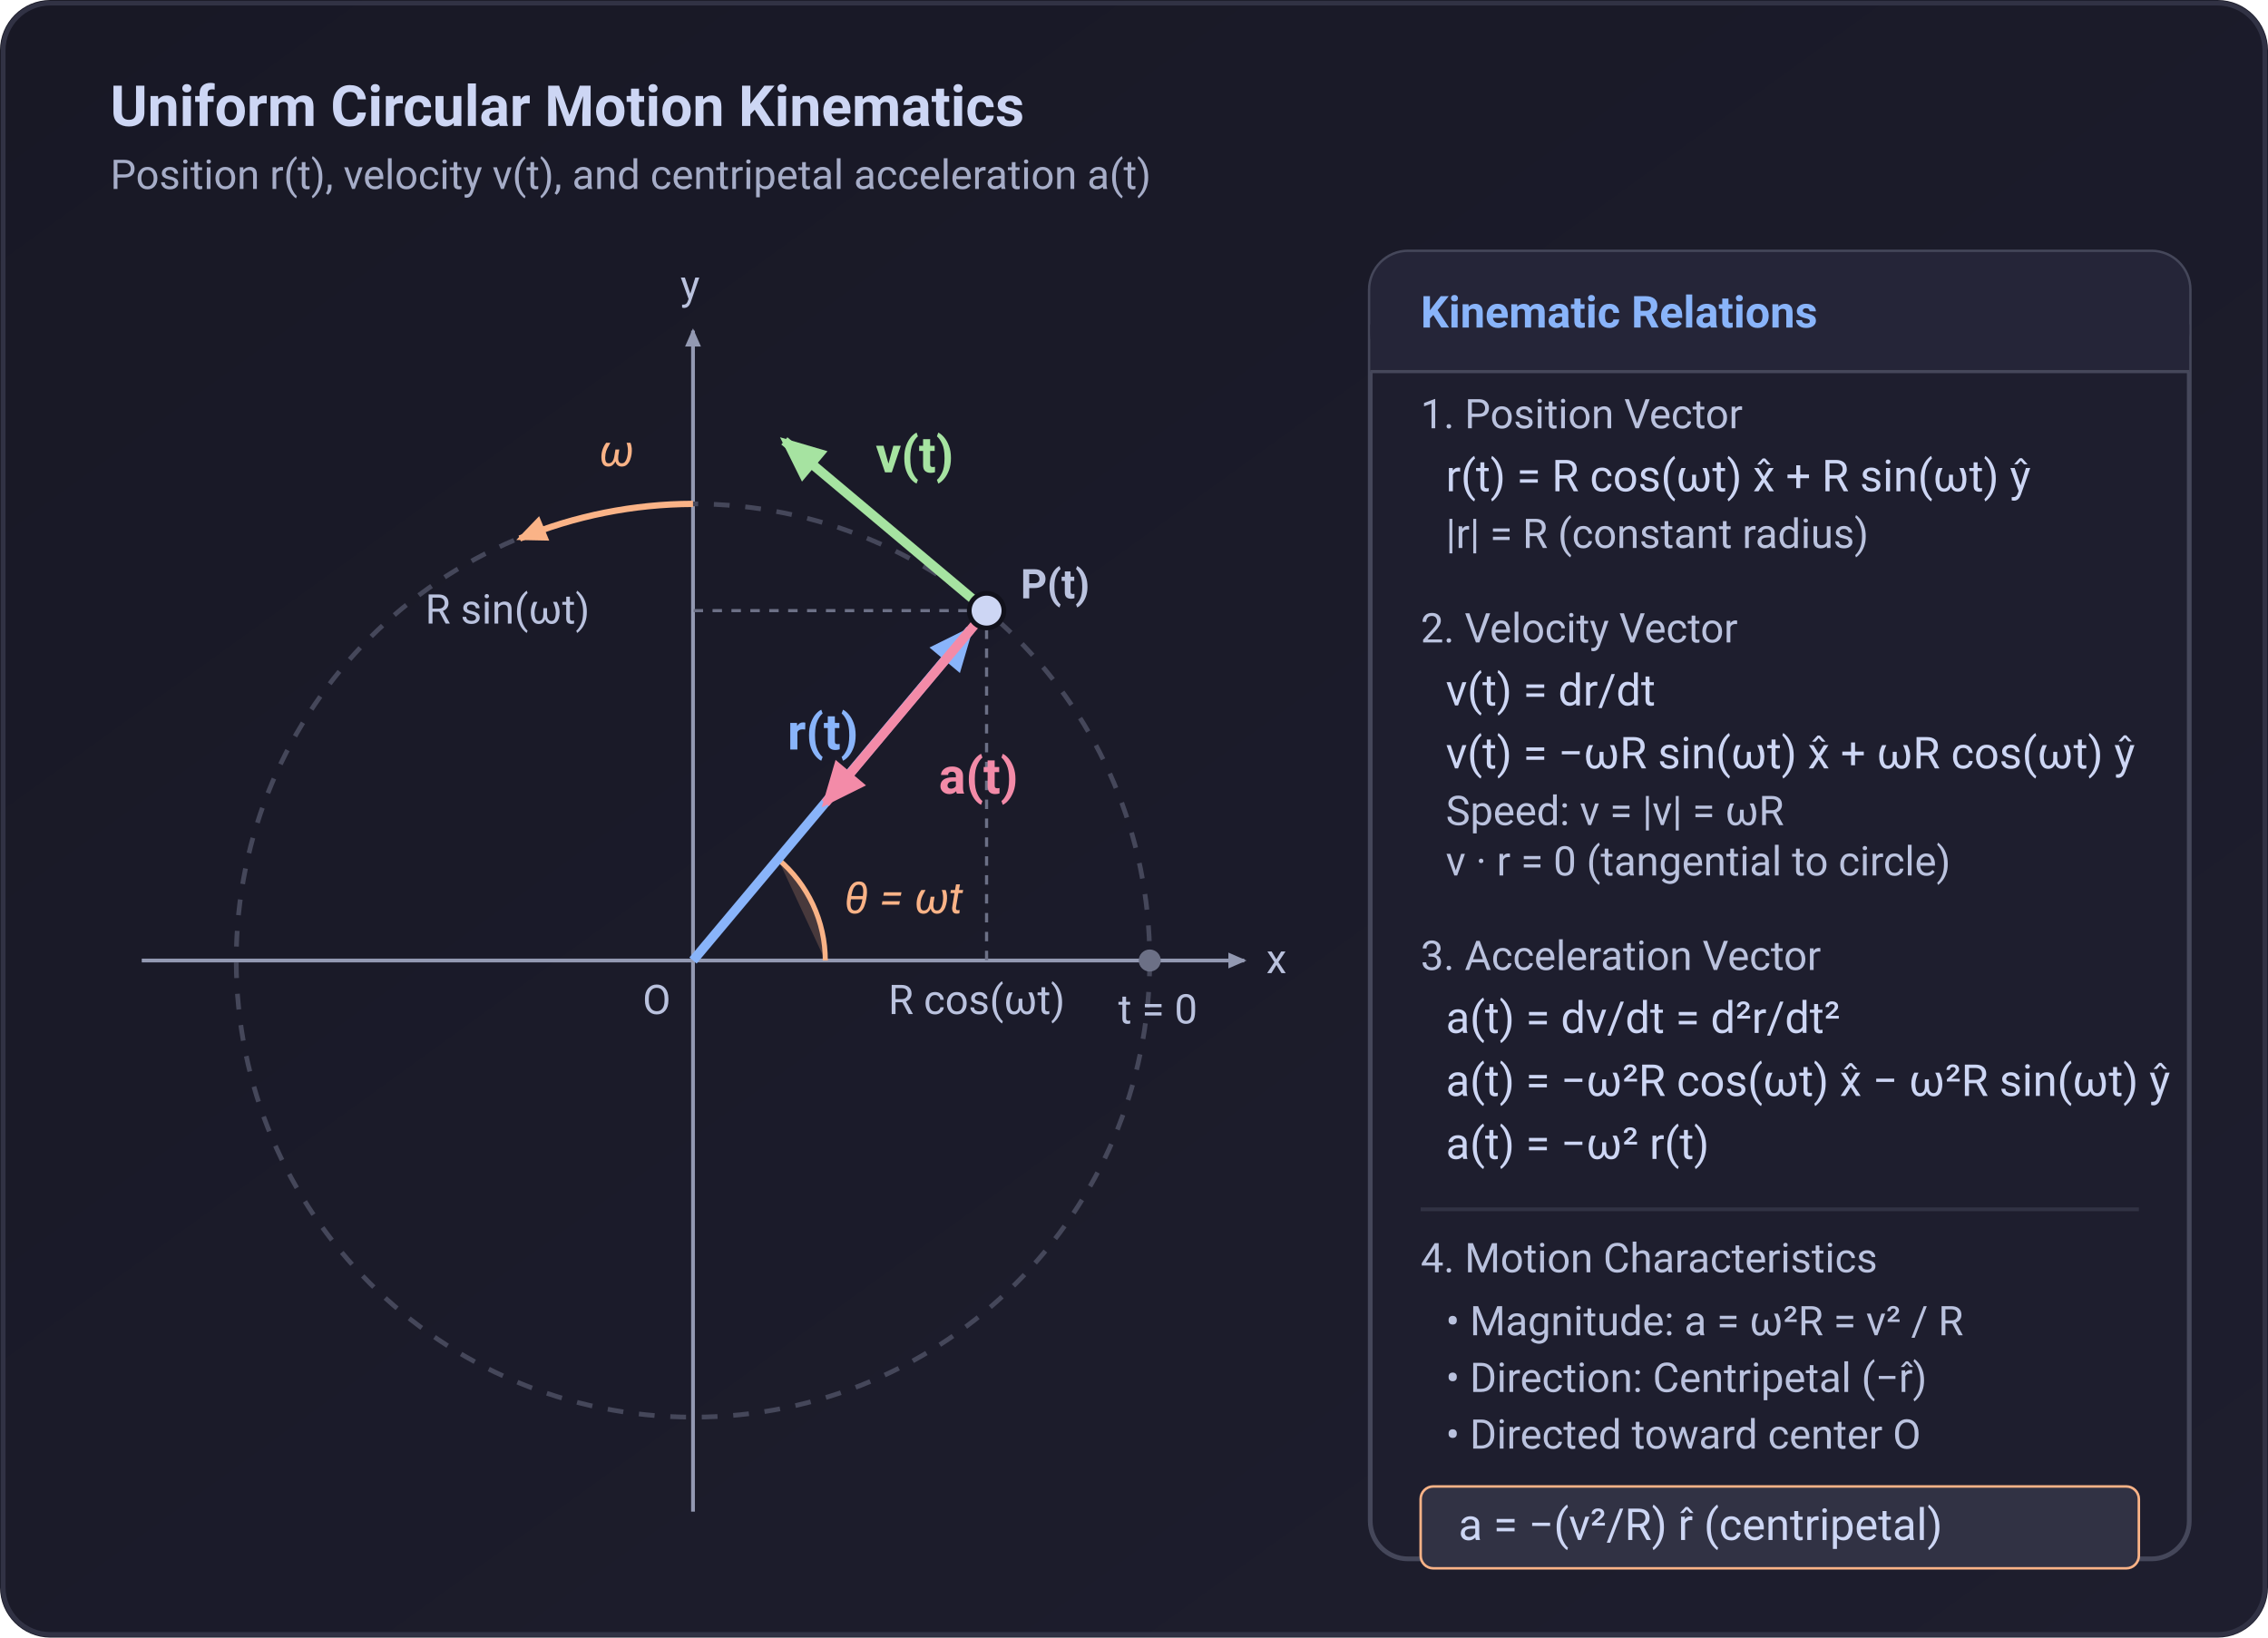
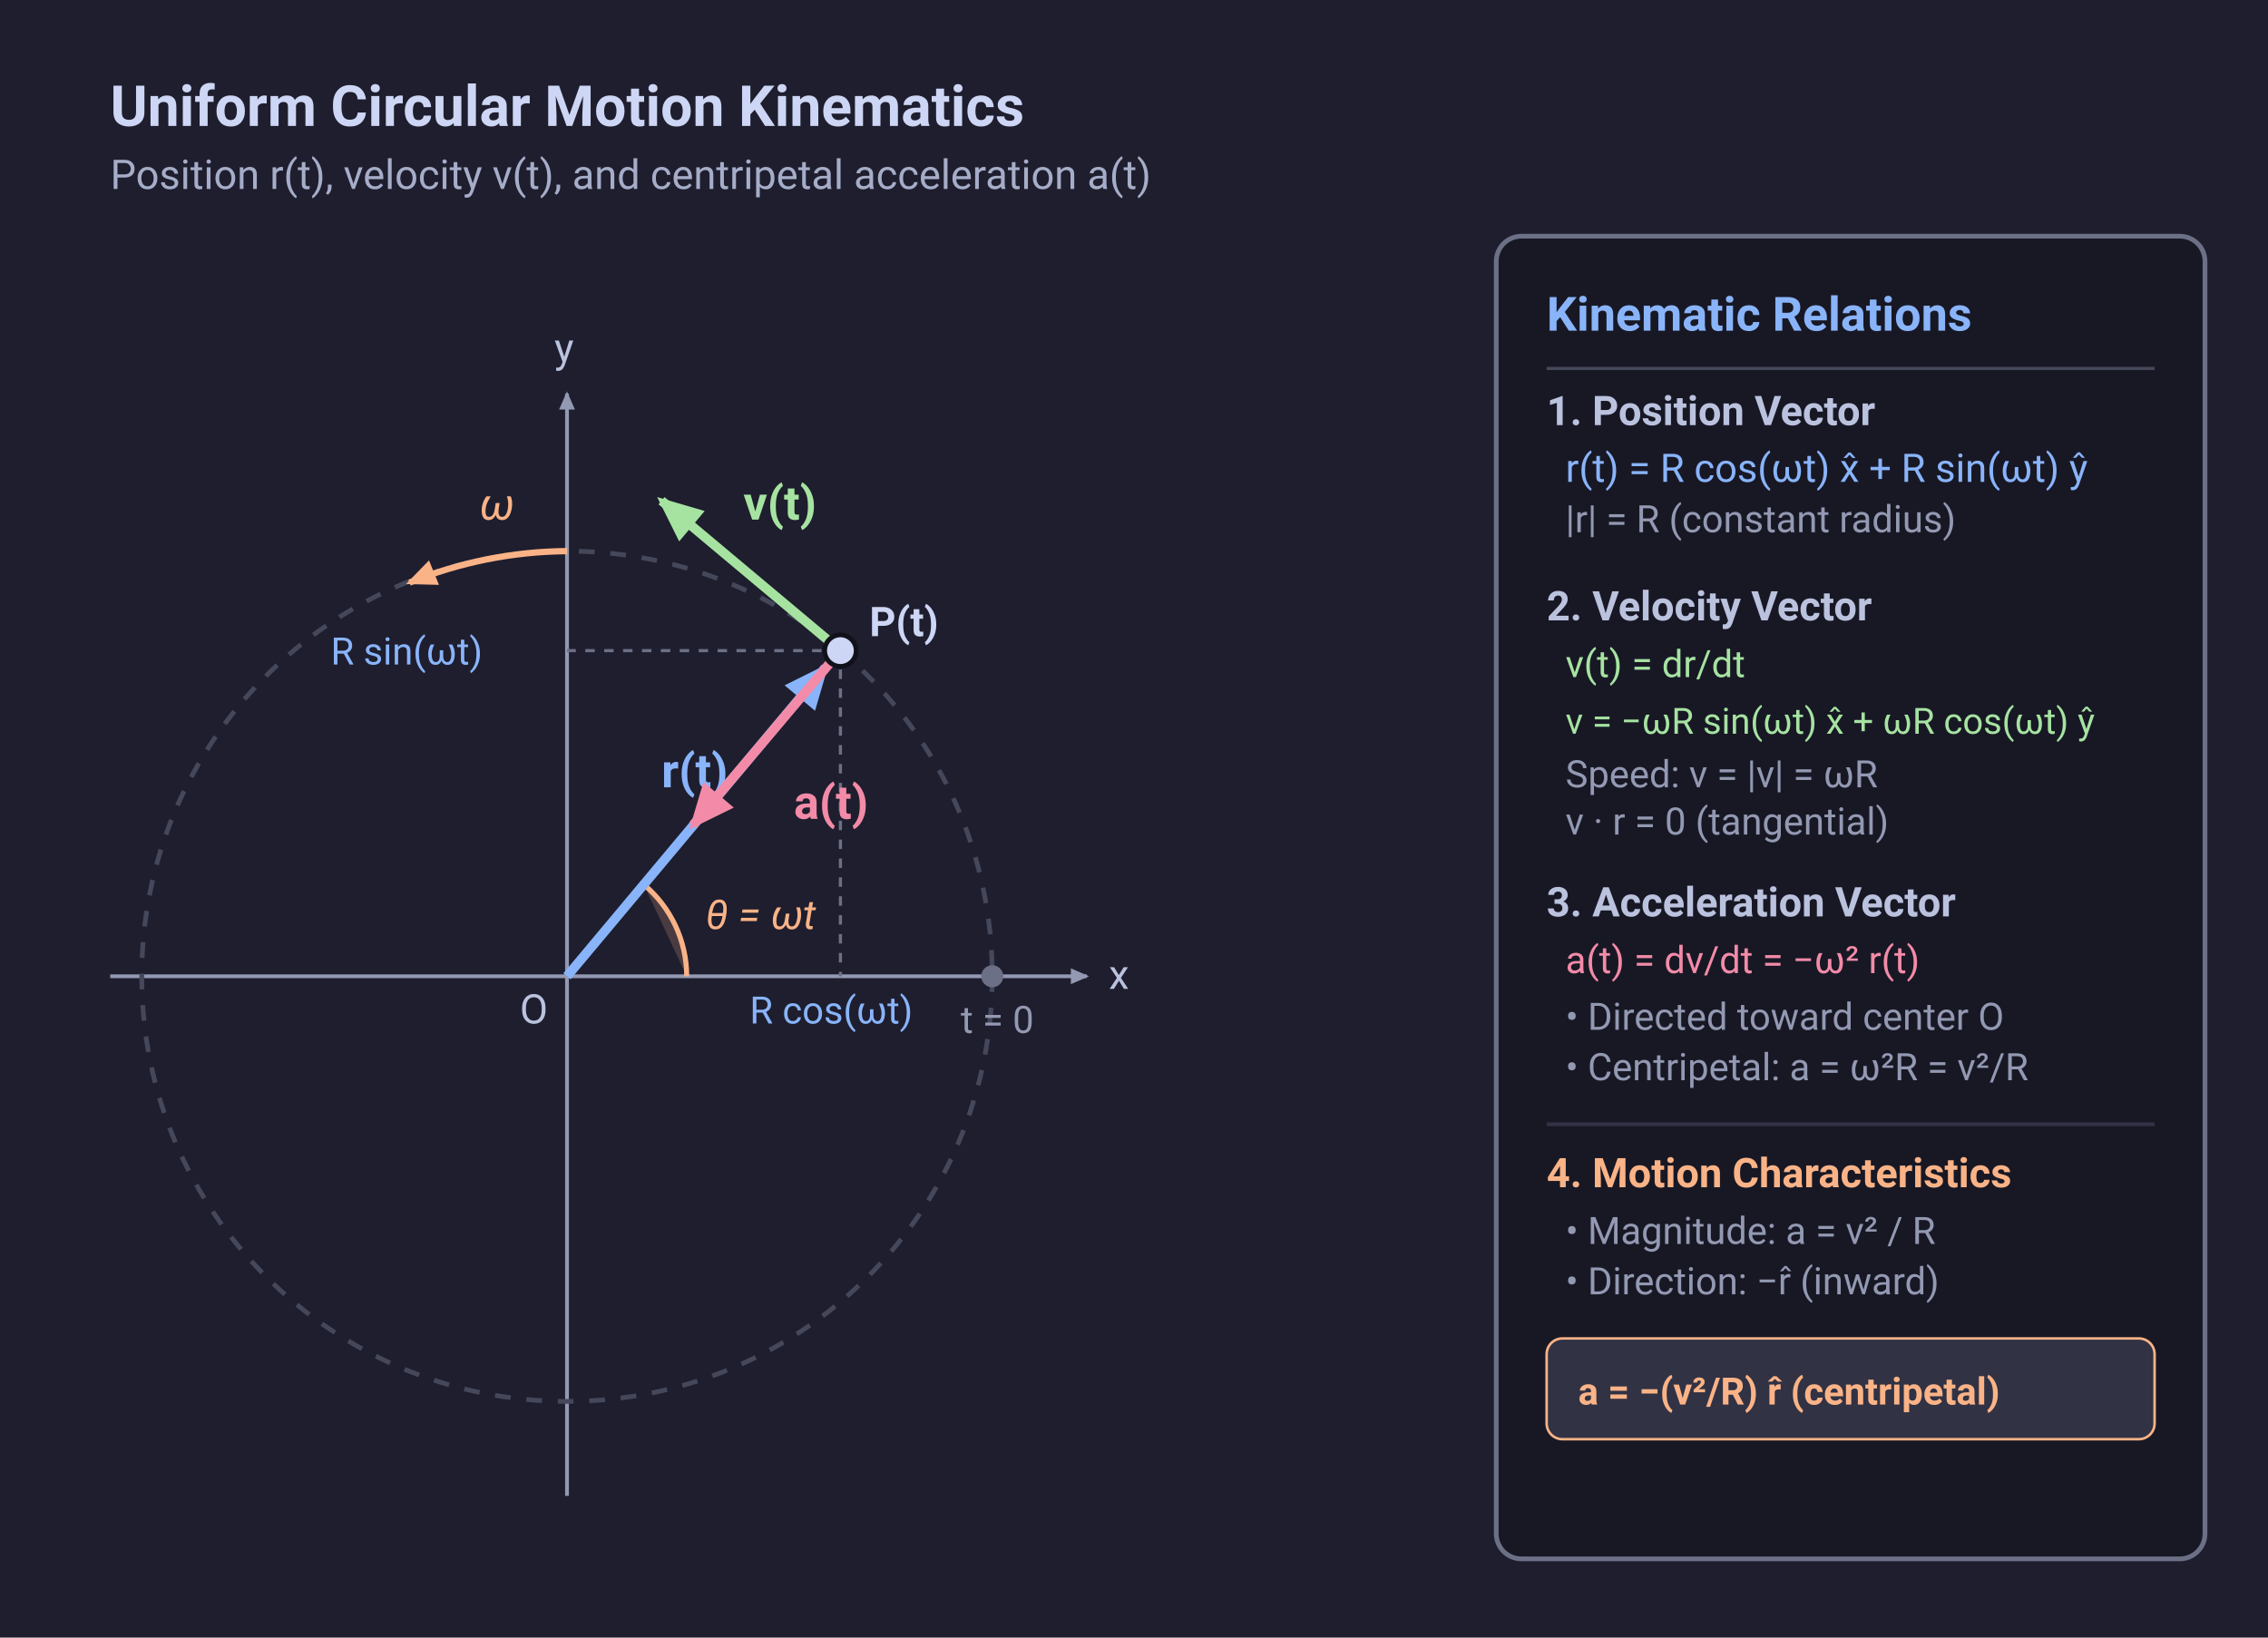
- <svg xmlns="http://www.w3.org/2000/svg" viewBox="0 0 720 520" width="100%" height="100%">
+ <svg xmlns="http://www.w3.org/2000/svg" viewBox="0 0 720 520" width="720" height="520" font-family="-apple-system, BlinkMacSystemFont, 'Segoe UI', Roboto, sans-serif">
  <defs>
-     <linearGradient id="bgGrad" x1="0%" y1="0%" x2="100%" y2="100%">
-       <stop offset="0%" stop-color="#181825" />
-       <stop offset="100%" stop-color="#1e1e2e" />
-     </linearGradient>
    <marker id="arrow-blue" viewBox="0 0 10 10" refX="7" refY="5" markerWidth="6" markerHeight="6" orient="auto-start-reverse">
      <path d="M 0 1.5 L 8 5 L 0 8.5 z" fill="#89b4fa" />
    </marker>
    <marker id="arrow-green" viewBox="0 0 10 10" refX="7" refY="5" markerWidth="6" markerHeight="6" orient="auto-start-reverse">
      <path d="M 0 1.5 L 8 5 L 0 8.5 z" fill="#a6e3a1" />
    </marker>
    <marker id="arrow-red" viewBox="0 0 10 10" refX="7" refY="5" markerWidth="6" markerHeight="6" orient="auto-start-reverse">
      <path d="M 0 1.5 L 8 5 L 0 8.5 z" fill="#f38ba8" />
    </marker>
    <marker id="arrow-muted" viewBox="0 0 10 10" refX="7" refY="5" markerWidth="6" markerHeight="6" orient="auto-start-reverse">
      <path d="M 0 1.5 L 8 5 L 0 8.5 z" fill="#9399b2" />
    </marker>
    <marker id="arrow-orange" viewBox="0 0 10 10" refX="7" refY="5" markerWidth="6" markerHeight="6" orient="auto-start-reverse">
      <path d="M 0 1.5 L 8 5 L 0 8.5 z" fill="#fab387" />
    </marker>
  </defs>
-   <style>
-     .title { font-family: -apple-system, BlinkMacSystemFont, "Segoe UI", Roboto, sans-serif; font-weight: 700; font-size: 18px; fill: #cdd6f4; }
-     .subtitle { font-family: -apple-system, BlinkMacSystemFont, "Segoe UI", Roboto, sans-serif; font-size: 13px; fill: #a6adc8; }
-     .card-title { font-family: -apple-system, BlinkMacSystemFont, "Segoe UI", Roboto, sans-serif; font-weight: 600; font-size: 14px; fill: #89b4fa; }
-     .math-text { font-family: -apple-system, BlinkMacSystemFont, "Segoe UI", Roboto, sans-serif; font-size: 14px; fill: #cdd6f4; }
-     .math-label { font-family: -apple-system, BlinkMacSystemFont, "Segoe UI", Roboto, sans-serif; font-size: 16px; font-weight: bold; }
-     .sub-label { font-family: -apple-system, BlinkMacSystemFont, "Segoe UI", Roboto, sans-serif; font-size: 13px; fill: #bac2de; }
-     .angle-label { font-family: -apple-system, BlinkMacSystemFont, "Segoe UI", Roboto, sans-serif; font-size: 14px; font-style: italic; }
-   </style>
-   <rect width="720" height="520" rx="16" fill="url(#bgGrad)" />
-   <rect width="718" height="518" x="1" y="1" rx="15" fill="none" stroke="#313244" stroke-width="1.5" />
+   <rect width="720" height="520" fill="#1e1e2e" />
  <g transform="translate(35, 40)">
-     <text class="title" x="0" y="0">Uniform Circular Motion Kinematics</text>
-     <text class="subtitle" x="0" y="20">Position r(t), velocity v(t), and centripetal acceleration a(t)</text>
+     <text x="0" y="0" fill="#cdd6f4" font-size="18px" font-weight="700">Uniform Circular Motion Kinematics</text>
+     <text x="0" y="20" fill="#a6adc8" font-size="13px">Position r(t), velocity v(t), and centripetal acceleration a(t)</text>
  </g>
  <g id="geometry">
-     <line x1="45" y1="305" x2="395" y2="305" stroke="#9399b2" stroke-width="1.2" marker-end="url(#arrow-muted)" />
-     <line x1="220" y1="480" x2="220" y2="105" stroke="#9399b2" stroke-width="1.2" marker-end="url(#arrow-muted)" />
-     <text class="sub-label" x="402" y="309">x</text>
-     <text class="sub-label" x="216" y="95">y</text>
-     <text class="sub-label" x="204" y="322">O</text>
-     <circle cx="220" cy="305" r="145" fill="none" stroke="#45475a" stroke-width="1.5" stroke-dasharray="5,5" />
-     <path d="M 220 160 A 145 145 0 0 0 165 171" fill="none" stroke="#fab387" stroke-width="2" marker-end="url(#arrow-orange)" />
-     <text class="angle-label" x="190" y="148" fill="#fab387">ω</text>
-     <circle cx="365" cy="305" r="3.5" fill="#6c7086" />
-     <text class="sub-label" x="355" y="325" fill="#9399b2">t = 0</text>
-     <path d="M 262 305 A 42 42 0 0 0 247 272.8" fill="#fab387" fill-opacity="0.2" stroke="#fab387" stroke-width="1.6" />
-     <text class="angle-label" x="268" y="290" fill="#fab387">θ = ωt</text>
-     <line x1="220" y1="305" x2="308" y2="200" stroke="#89b4fa" stroke-width="3" marker-end="url(#arrow-blue)" />
-     <text class="math-label" x="250" y="238" fill="#89b4fa">r(t)</text>
-     <line x1="313.2" y1="193.9" x2="313.2" y2="305" stroke="#6c7086" stroke-width="1" stroke-dasharray="3,3" />
-     <line x1="313.2" y1="193.9" x2="220" y2="193.9" stroke="#6c7086" stroke-width="1" stroke-dasharray="3,3" />
-     <text class="sub-label" x="282" y="322" fill="#89b4fa">R cos(ωt)</text>
-     <text class="sub-label" x="135" y="198" fill="#89b4fa">R sin(ωt)</text>
-     <line x1="313.2" y1="193.9" x2="249" y2="140" stroke="#a6e3a1" stroke-width="3" marker-end="url(#arrow-green)" />
-     <text class="math-label" x="278" y="150" fill="#a6e3a1">v(t)</text>
-     <line x1="313.2" y1="193.9" x2="262" y2="255" stroke="#f38ba8" stroke-width="3" marker-end="url(#arrow-red)" />
-     <text class="math-label" x="298" y="252" fill="#f38ba8">a(t)</text>
-     <circle cx="313.2" cy="193.9" r="5.5" fill="#cdd6f4" stroke="#11111b" stroke-width="1.5" />
-     <text class="sub-label" x="324" y="190" fill="#cdd6f4" font-weight="bold">P(t)</text>
+     <line x1="35" y1="310" x2="345" y2="310" stroke="#9399b2" stroke-width="1.2" marker-end="url(#arrow-muted)" />
+     <line x1="180" y1="475" x2="180" y2="125" stroke="#9399b2" stroke-width="1.2" marker-end="url(#arrow-muted)" />
+     <text x="352" y="314" fill="#bac2de" font-size="13px">x</text>
+     <text x="176" y="115" fill="#bac2de" font-size="13px">y</text>
+     <text x="165" y="325" fill="#bac2de" font-size="13px">O</text>
+     <circle cx="180" cy="310" r="135" fill="none" stroke="#45475a" stroke-width="1.5" stroke-dasharray="5,5" />
+     <path d="M 180 175 A 135 135 0 0 0 130 185" fill="none" stroke="#fab387" stroke-width="2" marker-end="url(#arrow-orange)" />
+     <text x="152" y="165" fill="#fab387" font-size="14px" font-style="italic">ω</text>
+     <circle cx="315" cy="310" r="3.5" fill="#6c7086" />
+     <text x="305" y="328" fill="#9399b2" font-size="12px">t = 0</text>
+     <path d="M 218 310 A 38 38 0 0 0 204.4 280.9" fill="#fab387" fill-opacity="0.2" stroke="#fab387" stroke-width="1.6" />
+     <text x="224" y="295" fill="#fab387" font-size="13px" font-style="italic">θ = ωt</text>
+     <line x1="180" y1="310" x2="262" y2="212" stroke="#89b4fa" stroke-width="3" marker-end="url(#arrow-blue)" />
+     <text x="210" y="250" fill="#89b4fa" font-size="15px" font-weight="bold">r(t)</text>
+     <line x1="266.8" y1="206.6" x2="266.8" y2="310" stroke="#6c7086" stroke-width="1" stroke-dasharray="3,3" />
+     <line x1="266.8" y1="206.6" x2="180" y2="206.6" stroke="#6c7086" stroke-width="1" stroke-dasharray="3,3" />
+     <text x="238" y="325" fill="#89b4fa" font-size="12px">R cos(ωt)</text>
+     <text x="105" y="211" fill="#89b4fa" font-size="12px">R sin(ωt)</text>
+     <line x1="266.8" y1="206.6" x2="210" y2="159" stroke="#a6e3a1" stroke-width="3" marker-end="url(#arrow-green)" />
+     <text x="236" y="165" fill="#a6e3a1" font-size="15px" font-weight="bold">v(t)</text>
+     <line x1="266.8" y1="206.6" x2="220" y2="262" stroke="#f38ba8" stroke-width="3" marker-end="url(#arrow-red)" />
+     <text x="252" y="260" fill="#f38ba8" font-size="15px" font-weight="bold">a(t)</text>
+     <circle cx="266.8" cy="206.6" r="5" fill="#cdd6f4" stroke="#11111b" stroke-width="1.5" />
+     <text x="276" y="202" fill="#cdd6f4" font-size="13px" font-weight="bold">P(t)</text>
  </g>
-   <g transform="translate(435, 80)">
-     <rect width="260" height="415" rx="12" fill="#1e1e2e" stroke="#45475a" stroke-width="1.5" />
-     <rect width="260" height="38" rx="12" fill="#252538" />
-     <rect width="260" height="15" y="23" fill="#252538" />
-     <line x1="0" y1="38" x2="260" y2="38" stroke="#45475a" stroke-width="1" />
-     <text class="card-title" x="16" y="24">Kinematic Relations</text>
-     <g transform="translate(16, 56)">
-       <text class="sub-label" x="0" y="0">1. Position Vector</text>
-       <text class="math-text" x="8" y="20" fill="#89b4fa">r(t) = R cos(ωt) x̂ + R sin(ωt) ŷ</text>
-       <text class="sub-label" x="8" y="38" fill="#9399b2">|r| = R (constant radius)</text>
-       <text class="sub-label" x="0" y="68">2. Velocity Vector</text>
-       <text class="math-text" x="8" y="88" fill="#a6e3a1">v(t) = dr/dt</text>
-       <text class="math-text" x="8" y="108" fill="#a6e3a1">v(t) = −ωR sin(ωt) x̂ + ωR cos(ωt) ŷ</text>
-       <text class="sub-label" x="8" y="126" fill="#9399b2">Speed: v = |v| = ωR</text>
-       <text class="sub-label" x="8" y="142" fill="#9399b2">v · r = 0 (tangential to circle)</text>
-       <text class="sub-label" x="0" y="172">3. Acceleration Vector</text>
-       <text class="math-text" x="8" y="192" fill="#f38ba8">a(t) = dv/dt = d²r/dt²</text>
-       <text class="math-text" x="8" y="212" fill="#f38ba8">a(t) = −ω²R cos(ωt) x̂ − ω²R sin(ωt) ŷ</text>
-       <text class="math-text" x="8" y="232" fill="#f38ba8">a(t) = −ω² r(t)</text>
-       <line x1="0" y1="248" x2="228" y2="248" stroke="#313244" stroke-width="1.2" />
-       <text class="sub-label" x="0" y="268" fill="#fab387">4. Motion Characteristics</text>
-       <text class="sub-label" x="8" y="288">• Magnitude: a = ω²R = v² / R</text>
-       <text class="sub-label" x="8" y="306">• Direction: Centripetal (−r̂)</text>
-       <text class="sub-label" x="8" y="324">• Directed toward center O</text>
-       <rect x="0" y="336" width="228" height="26" rx="4" fill="#313244" stroke="#fab387" stroke-width="0.8" />
-       <text class="math-text" x="12" y="353" fill="#fab387" font-size="13px">a = −(v²/R) r̂ (centripetal)</text>
+   <g transform="translate(475, 75)">
+     <rect width="225" height="420" rx="8" fill="#181825" stroke="#6c7086" stroke-width="1.5" />
+     <text x="16" y="30" fill="#89b4fa" font-size="15px" font-weight="700">Kinematic Relations</text>
+     <line x1="16" y1="42" x2="209" y2="42" stroke="#45475a" stroke-width="1" />
+     <g transform="translate(16, 60)">
+       <text x="0" y="0" fill="#bac2de" font-size="13px" font-weight="600">1. Position Vector</text>
+       <text x="6" y="18" fill="#89b4fa" font-size="12.5px">r(t) = R cos(ωt) x̂ + R sin(ωt) ŷ</text>
+       <text x="6" y="34" fill="#9399b2" font-size="12px">|r| = R (constant radius)</text>
+       <text x="0" y="62" fill="#bac2de" font-size="13px" font-weight="600">2. Velocity Vector</text>
+       <text x="6" y="80" fill="#a6e3a1" font-size="12px">v(t) = dr/dt</text>
+       <text x="6" y="98" fill="#a6e3a1" font-size="11.5px">v = −ωR sin(ωt) x̂ + ωR cos(ωt) ŷ</text>
+       <text x="6" y="115" fill="#9399b2" font-size="12px">Speed: v = |v| = ωR</text>
+       <text x="6" y="130" fill="#9399b2" font-size="12px">v · r = 0 (tangential)</text>
+       <text x="0" y="156" fill="#bac2de" font-size="13px" font-weight="600">3. Acceleration Vector</text>
+       <text x="6" y="174" fill="#f38ba8" font-size="12px">a(t) = dv/dt = −ω² r(t)</text>
+       <text x="6" y="192" fill="#9399b2" font-size="12px">• Directed toward center O</text>
+       <text x="6" y="208" fill="#9399b2" font-size="12px">• Centripetal: a = ω²R = v²/R</text>
+       <line x1="0" y1="222" x2="193" y2="222" stroke="#313244" stroke-width="1.2" />
+       <text x="0" y="242" fill="#fab387" font-size="13px" font-weight="600">4. Motion Characteristics</text>
+       <text x="6" y="260" fill="#9399b2" font-size="12px">• Magnitude: a = v² / R</text>
+       <text x="6" y="276" fill="#9399b2" font-size="12px">• Direction: −r̂ (inward)</text>
+       <rect x="0" y="290" width="193" height="32" rx="5" fill="#313244" stroke="#fab387" stroke-width="0.8" />
+       <text x="10" y="311" fill="#fab387" font-size="12px" font-weight="600">a = −(v²/R) r̂  (centripetal)</text>
    </g>
  </g>
</svg>
